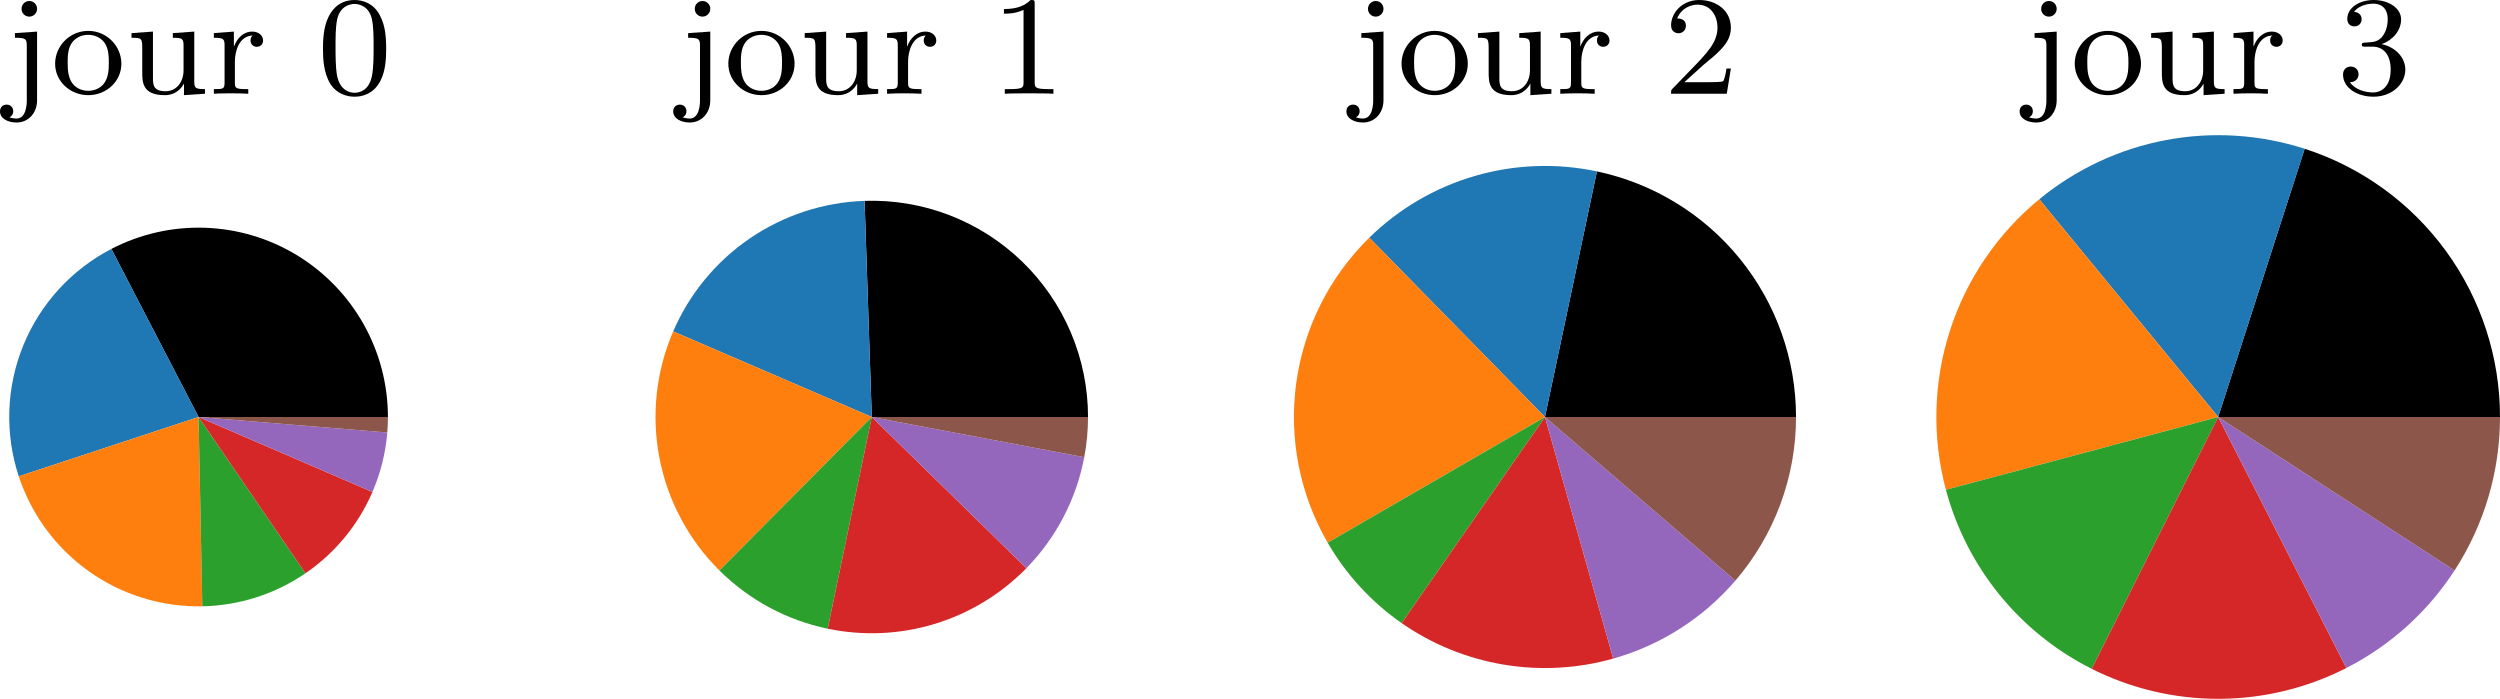
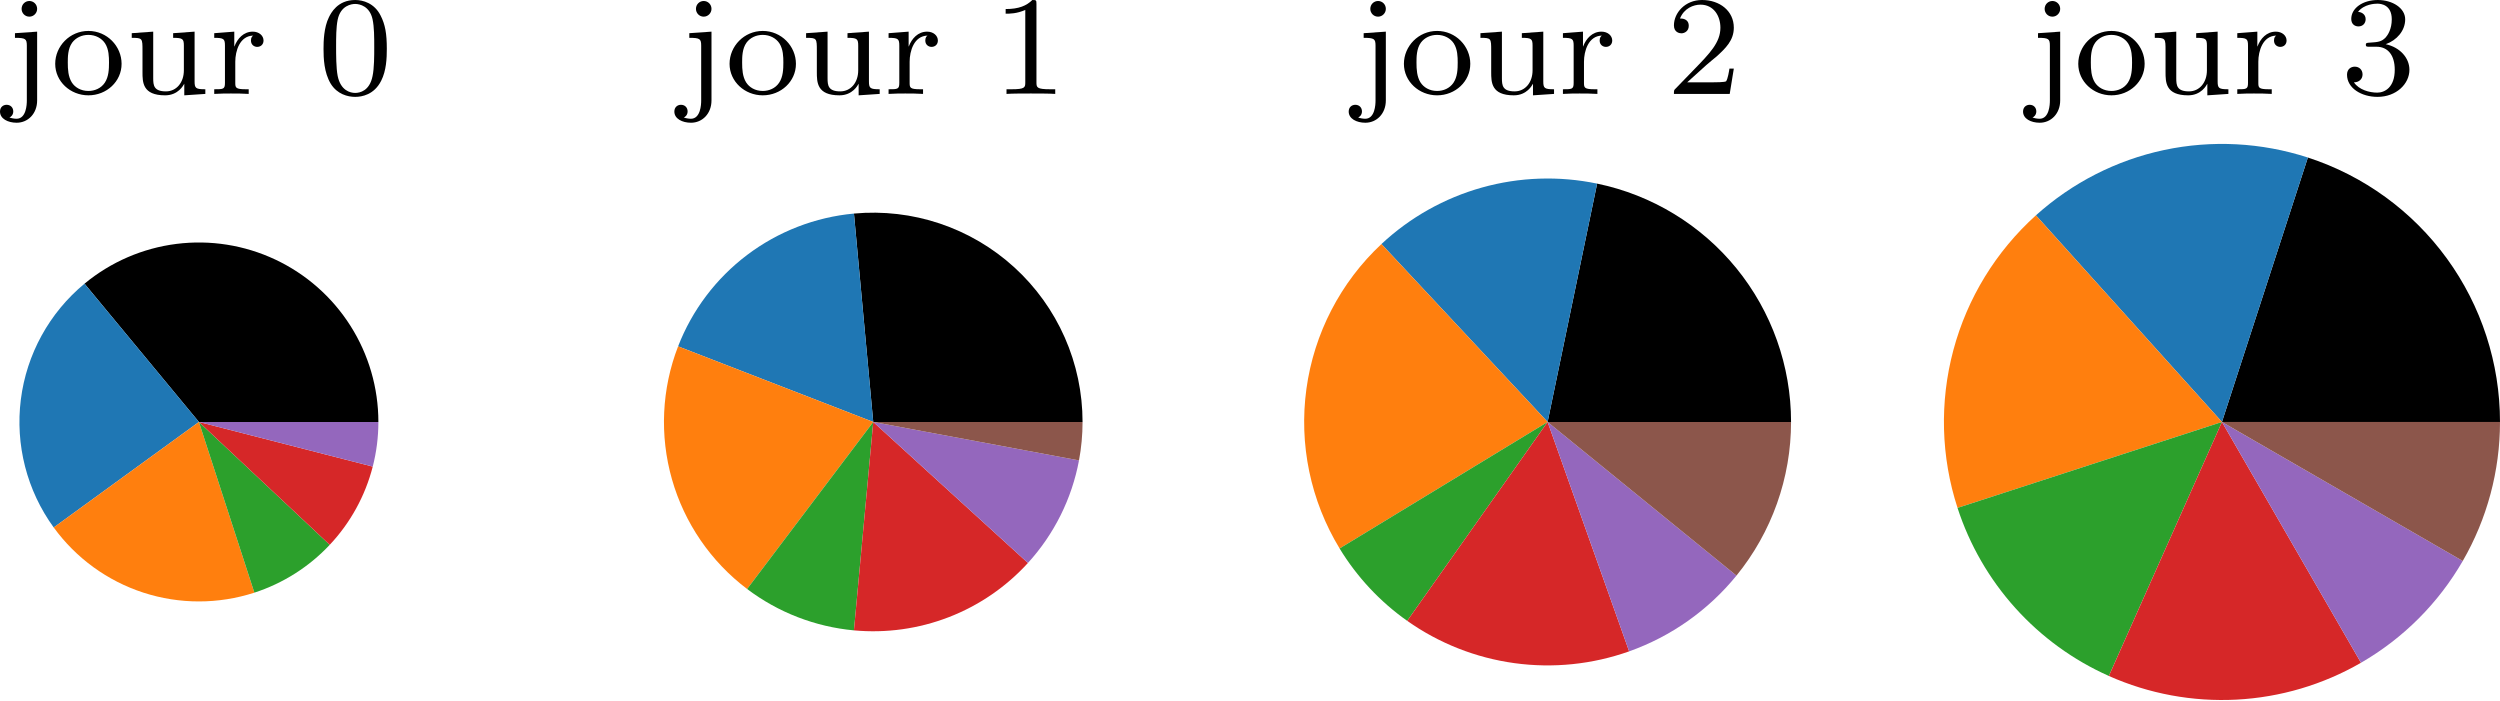
- <svg xmlns="http://www.w3.org/2000/svg" xmlns:xlink="http://www.w3.org/1999/xlink" width="255.346pt" height="71.376pt" viewBox="0 0 255.346 71.376" version="1.1" id="svg489">
-   <defs id="defs310">
-     <style type="text/css" id="style308">*{stroke-linejoin: round; stroke-linecap: butt}</style>
+ <svg xmlns="http://www.w3.org/2000/svg" xmlns:xlink="http://www.w3.org/1999/xlink" width="254.912pt" height="71.376pt" viewBox="0 0 254.912 71.376" version="1.1" id="svg185">
+   <defs id="defs6">
+     <style type="text/css" id="style4">*{stroke-linejoin: round; stroke-linecap: butt}</style>
  </defs>
-   <g id="figure_1" transform="translate(-19.69403,-65.40847)">
+   <g id="figure_1" transform="translate(-20.12844,-64.97406)">
    <g id="patch_1">
-       <path d="M 0,216 H 288 V 0 H 0 Z" style="fill:none" id="path312" />
+       <path d="M 0,216 H 288 V 0 H 0 Z" style="fill:none" id="path8" />
    </g>
    <g id="axes_1">
      <g id="patch_2">
-         <path d="m 59.315,108 c 0,-3.321 -0.855,-6.586 -2.483,-9.48 -1.628,-2.894 -3.974,-5.321 -6.812,-7.046 -2.838,-1.725 -6.072,-2.69 -9.391,-2.802 -3.319,-0.112 -6.611,0.632 -9.559,2.161 L 39.976,108 Z" id="path315" />
+         <path d="m 58.71,108 c 0,-3.472 -0.988,-6.874 -2.849,-9.806 -1.861,-2.932 -4.518,-5.274 -7.659,-6.753 -3.142,-1.478 -6.64,-2.033 -10.085,-1.597 -3.445,0.435 -6.696,1.842 -9.371,4.055 L 40.41,108 Z" id="path11" />
      </g>
      <g id="patch_3">
-         <path d="m 31.07,90.833 c -4.078,2.115 -7.272,5.616 -9.005,9.871 -1.733,4.254 -1.895,8.99 -0.456,13.353 L 39.976,108 Z" style="fill:#1f77b4" id="path318" />
+         <path d="m 28.745,93.9 c -3.585,2.966 -5.908,7.19 -6.491,11.807 -0.583,4.616 0.616,9.286 3.351,13.05 L 40.41,108 Z" style="fill:#1f77b4" id="path14" />
      </g>
      <g id="patch_4">
-         <path d="m 21.609,114.057 c 1.295,3.926 3.815,7.336 7.189,9.726 3.374,2.39 7.427,3.635 11.561,3.553 L 39.976,108 Z" style="fill:#ff7f0e" id="path321" />
+         <path d="m 25.605,118.756 c 2.271,3.126 5.475,5.454 9.15,6.648 3.675,1.194 7.635,1.194 11.31,0 L 40.41,108 Z" style="fill:#ff7f0e" id="path17" />
      </g>
      <g id="patch_5">
-         <path d="m 40.359,127.336 c 1.873,-0.037 3.73,-0.346 5.513,-0.917 1.784,-0.571 3.475,-1.398 5.021,-2.456 L 39.976,108 Z" style="fill:#2ca02c" id="path324" />
+         <path d="m 46.065,125.404 c 1.46,-0.474 2.854,-1.131 4.151,-1.953 1.296,-0.823 2.484,-1.805 3.534,-2.924 L 40.41,108 Z" style="fill:#2ca02c" id="path20" />
      </g>
      <g id="patch_6">
-         <path d="m 50.893,123.963 c 1.502,-1.027 2.852,-2.262 4.009,-3.666 1.157,-1.405 2.11,-2.965 2.831,-4.636 L 39.976,108 Z" style="fill:#d62728" id="path327" />
+         <path d="m 53.75,120.527 c 1.051,-1.119 1.957,-2.366 2.696,-3.711 0.74,-1.345 1.307,-2.778 1.689,-4.265 L 40.41,108 Z" style="fill:#d62728" id="path23" />
      </g>
      <g id="patch_7">
-         <path d="m 57.733,115.66 c 0.415,-0.963 0.752,-1.958 1.006,-2.976 0.254,-1.018 0.425,-2.054 0.511,-3.1 L 39.976,108 Z" style="fill:#9467bd" id="path330" />
+         <path d="m 58.135,112.551 c 0.191,-0.743 0.335,-1.497 0.431,-2.257 0.096,-0.761 0.144,-1.527 0.144,-2.294 H 40.41 Z" style="fill:#9467bd" id="path26" />
      </g>
      <g id="patch_8">
-         <path d="m 59.25,109.585 c 0.022,-0.264 0.038,-0.527 0.049,-0.792 0.011,-0.264 0.016,-0.529 0.016,-0.793 H 39.976 Z" style="fill:#8c564b" id="path333" />
+         <path d="m 58.71,108 c 0,0 0,0 0,0 H 40.41 Z" style="fill:#8c564b" id="path29" />
      </g>
      <g id="matplotlib.axis_1" />
      <g id="matplotlib.axis_2" />
      <g id="text_1">
-         <g transform="matrix(0.144,0,0,-0.144,20.21153,74.98447)" id="g358">
-           <defs id="defs344">
+         <g transform="matrix(0.144,0,0,-0.144,20.64594,74.55006)" id="g54">
+           <defs id="defs40">
            <path id="LMRoman8-Regular-6a" d="M 1453,-294 V 2822 L 448,2752 v -211 c 480,0 538,-45 538,-359 V -307 c 0,-173 -26,-819 -468,-819 -96,0 -236,25 -320,57 39,13 173,96 173,275 0,173 -121,301 -301,301 -160,0 -300,-109 -300,-307 0,-326 358,-506 755,-506 512,0 928,410 928,1012 z m 0,4147 c 0,211 -167,358 -352,358 -186,0 -352,-147 -352,-358 0,-186 147,-352 352,-352 198,0 352,166 352,352 z" transform="scale(0.015625)" />
            <path id="LMRoman8-Regular-6f" d="m 3200,1363 c 0,800 -659,1491 -1504,1491 C 851,2854 192,2163 192,1363 192,563 877,-64 1696,-64 c 826,0 1504,627 1504,1427 z m -570,58 c 0,-295 -12,-647 -192,-915 -172,-256 -460,-372 -742,-372 -346,0 -614,167 -755,391 -160,262 -179,576 -179,896 0,243 0,627 198,902 166,224 435,352 736,352 333,0 608,-160 755,-384 173,-269 179,-614 179,-870 z" transform="scale(0.015625)" />
            <path id="LMRoman8-Regular-75" d="m 3597,0 v 211 c -435,0 -487,45 -487,359 v 2252 l -972,-70 v -211 c 435,0 486,-45 486,-359 V 1069 c 0,-551 -333,-954 -813,-954 -550,0 -576,275 -576,595 v 2112 l -973,-70 v -211 c 487,0 487,-19 487,-589 V 992 c 0,-461 0,-1056 1024,-1056 601,0 832,461 864,518 h 6 V -64 Z" transform="scale(0.015625)" />
            <path id="LMRoman8-Regular-72" d="m 2458,2419 c 0,224 -205,403 -487,403 -416,0 -697,-313 -832,-672 h -6 v 672 l -909,-70 v -211 c 435,0 486,-45 486,-359 V 499 C 710,211 634,211 224,211 V 0 c 250,19 602,19 755,19 378,0 391,0 807,-19 v 211 h -128 c -468,0 -480,71 -480,301 v 947 c 0,480 198,1171 812,1184 -38,-25 -102,-77 -102,-224 0,-198 154,-288 282,-288 153,0 288,103 288,288 z" transform="scale(0.015625)" />
            <path id="LMRoman8-Regular-20" transform="scale(0.015625)" d="" />
            <path id="LMRoman8-Regular-30" d="m 3130,2042 c 0,684 -71,1100 -282,1510 -282,563 -800,704 -1152,704 C 890,4256 595,3654 506,3475 275,3008 262,2374 262,2042 262,1619 282,973 589,461 c 294,-474 768,-595 1107,-595 307,0 858,96 1178,729 236,461 256,1031 256,1447 z m -570,76 c 0,-377 0,-953 -77,-1312 C 2349,134 1907,45 1696,45 c -218,0 -659,102 -794,774 -70,365 -70,967 -70,1299 0,442 0,890 70,1242 135,653 634,717 794,717 218,0 659,-109 787,-691 77,-352 77,-832 77,-1268 z" transform="scale(0.015625)" />
          </defs>
-           <use xlink:href="#LMRoman8-Regular-6a" id="use346" x="0" y="0" width="100%" height="100%" />
-           <use xlink:href="#LMRoman8-Regular-6f" x="32.5" id="use348" y="0" width="100%" height="100%" />
-           <use xlink:href="#LMRoman8-Regular-75" x="85.6" id="use350" y="0" width="100%" height="100%" />
-           <use xlink:href="#LMRoman8-Regular-72" x="144.6" id="use352" y="0" width="100%" height="100%" />
-           <use xlink:href="#LMRoman8-Regular-20" x="186" id="use354" y="0" width="100%" height="100%" />
-           <use xlink:href="#LMRoman8-Regular-30" x="221.4" id="use356" y="0" width="100%" height="100%" />
+           <use xlink:href="#LMRoman8-Regular-6a" id="use42" x="0" y="0" width="100%" height="100%" />
+           <use xlink:href="#LMRoman8-Regular-6f" x="32.5" id="use44" y="0" width="100%" height="100%" />
+           <use xlink:href="#LMRoman8-Regular-75" x="85.6" id="use46" y="0" width="100%" height="100%" />
+           <use xlink:href="#LMRoman8-Regular-72" x="144.6" id="use48" y="0" width="100%" height="100%" />
+           <use xlink:href="#LMRoman8-Regular-20" x="186" id="use50" y="0" width="100%" height="100%" />
+           <use xlink:href="#LMRoman8-Regular-30" x="221.4" id="use52" y="0" width="100%" height="100%" />
        </g>
      </g>
    </g>
    <g id="axes_2">
      <g id="patch_9">
-         <path d="m 130.823,108 c 0,-2.962 -0.596,-5.895 -1.752,-8.622 -1.156,-2.727 -2.85,-5.194 -4.979,-7.254 -2.129,-2.06 -4.651,-3.67 -7.415,-4.735 -2.764,-1.065 -5.715,-1.563 -8.675,-1.465 L 108.736,108 Z" id="path362" />
+         <path d="m 130.511,108 c 0,-2.969 -0.619,-5.905 -1.818,-8.62 -1.199,-2.716 -2.952,-5.151 -5.145,-7.151 -2.194,-2 -4.781,-3.52 -7.595,-4.464 -2.815,-0.943 -5.795,-1.289 -8.751,-1.015 L 109.17,108 Z" id="path58" />
      </g>
      <g id="patch_10">
-         <path d="m 108.001,85.925 c -4.187,0.139 -8.25,1.467 -11.711,3.828 -3.461,2.361 -6.18,5.658 -7.838,9.506 L 108.736,108 Z" style="fill:#1f77b4" id="path365" />
+         <path d="m 107.201,86.75 c -3.952,0.366 -7.725,1.828 -10.892,4.22 -3.167,2.392 -5.605,5.62 -7.039,9.321 L 109.17,108 Z" style="fill:#1f77b4" id="path61" />
      </g>
      <g id="patch_11">
-         <path d="m 88.451,99.259 c -1.755,4.073 -2.244,8.582 -1.401,12.937 0.843,4.355 2.978,8.356 6.126,11.481 L 108.736,108 Z" style="fill:#ff7f0e" id="path368" />
+         <path d="m 89.27,100.291 c -1.676,4.327 -1.896,9.086 -0.626,13.55 1.27,4.464 3.962,8.394 7.666,11.19 L 109.17,108 Z" style="fill:#ff7f0e" id="path64" />
      </g>
      <g id="patch_12">
-         <path d="m 93.176,123.677 c 1.509,1.497 3.225,2.769 5.097,3.776 1.872,1.007 3.879,1.738 5.96,2.171 L 108.736,108 Z" style="fill:#2ca02c" id="path371" />
+         <path d="m 96.309,125.031 c 1.576,1.19 3.31,2.156 5.152,2.869 1.842,0.713 3.774,1.168 5.74,1.35 L 109.17,108 Z" style="fill:#2ca02c" id="path67" />
      </g>
      <g id="patch_13">
-         <path d="m 104.233,129.624 c 3.629,0.756 7.39,0.586 10.936,-0.494 3.546,-1.08 6.764,-3.035 9.356,-5.685 L 108.736,108 Z" style="fill:#d62728" id="path374" />
+         <path d="m 107.201,129.25 c 3.287,0.305 6.6,-0.158 9.678,-1.35 3.078,-1.192 5.838,-3.083 8.062,-5.523 L 109.17,108 Z" style="fill:#d62728" id="path70" />
      </g>
      <g id="patch_14">
-         <path d="m 124.525,123.445 c 1.514,-1.548 2.793,-3.311 3.794,-5.231 1.001,-1.92 1.715,-3.977 2.118,-6.105 L 108.736,108 Z" style="fill:#9467bd" id="path377" />
+         <path d="m 124.941,122.377 c 1.331,-1.46 2.452,-3.097 3.333,-4.865 0.88,-1.768 1.511,-3.65 1.874,-5.591 L 109.17,108 Z" style="fill:#9467bd" id="path73" />
      </g>
      <g id="patch_15">
-         <path d="m 130.437,112.109 c 0.128,-0.677 0.225,-1.359 0.289,-2.045 0.064,-0.686 0.097,-1.374 0.097,-2.063 L 108.736,108 Z" style="fill:#8c564b" id="path380" />
+         <path d="m 130.148,111.921 c 0.121,-0.646 0.212,-1.298 0.272,-1.952 0.061,-0.655 0.091,-1.312 0.091,-1.969 h -21.341 z" style="fill:#8c564b" id="path76" />
      </g>
      <g id="matplotlib.axis_3" />
      <g id="matplotlib.axis_4" />
      <g id="text_2">
-         <g transform="matrix(0.144,0,0,-0.144,88.9715,74.98447)" id="g400">
-           <defs id="defs386">
+         <g transform="matrix(0.144,0,0,-0.144,89.40591,74.55006)" id="g96">
+           <defs id="defs82">
            <path id="LMRoman8-Regular-31" d="m 2861,0 v 211 h -224 c -608,0 -627,77 -627,314 v 3552 c 0,173 -13,179 -186,179 -262,-256 -602,-410 -1210,-410 v -211 c 173,0 519,0 890,173 V 525 C 1504,288 1485,211 877,211 H 653 V 0 c 262,19 813,19 1101,19 288,0 844,0 1107,-19 z" transform="scale(0.015625)" />
          </defs>
-           <use xlink:href="#LMRoman8-Regular-6a" id="use388" x="0" y="0" width="100%" height="100%" />
-           <use xlink:href="#LMRoman8-Regular-6f" x="32.5" id="use390" y="0" width="100%" height="100%" />
-           <use xlink:href="#LMRoman8-Regular-75" x="85.6" id="use392" y="0" width="100%" height="100%" />
-           <use xlink:href="#LMRoman8-Regular-72" x="144.6" id="use394" y="0" width="100%" height="100%" />
-           <use xlink:href="#LMRoman8-Regular-20" x="186" id="use396" y="0" width="100%" height="100%" />
-           <use xlink:href="#LMRoman8-Regular-31" x="221.4" id="use398" y="0" width="100%" height="100%" />
+           <use xlink:href="#LMRoman8-Regular-6a" id="use84" x="0" y="0" width="100%" height="100%" />
+           <use xlink:href="#LMRoman8-Regular-6f" x="32.5" id="use86" y="0" width="100%" height="100%" />
+           <use xlink:href="#LMRoman8-Regular-75" x="85.6" id="use88" y="0" width="100%" height="100%" />
+           <use xlink:href="#LMRoman8-Regular-72" x="144.6" id="use90" y="0" width="100%" height="100%" />
+           <use xlink:href="#LMRoman8-Regular-20" x="186" id="use92" y="0" width="100%" height="100%" />
+           <use xlink:href="#LMRoman8-Regular-31" x="221.4" id="use94" y="0" width="100%" height="100%" />
        </g>
      </g>
    </g>
    <g id="axes_3">
      <g id="patch_16">
-         <path d="m 203.137,108 c 0,-5.878 -2.021,-11.58 -5.722,-16.146 -3.701,-4.566 -8.862,-7.723 -14.612,-8.94 L 177.495,108 Z" id="path404" />
+         <path d="m 202.753,108 c 0,-5.705 -1.967,-11.24 -5.568,-15.666 -3.601,-4.426 -8.619,-7.478 -14.205,-8.638 L 177.93,108 Z" id="path100" />
      </g>
      <g id="patch_17">
-         <path d="m 182.803,82.914 c -4.133,-0.875 -8.42,-0.714 -12.476,0.467 -4.056,1.181 -7.759,3.347 -10.777,6.304 L 177.495,108 Z" style="fill:#1f77b4" id="path407" />
+         <path d="m 182.98,83.696 c -3.891,-0.809 -7.921,-0.671 -11.748,0.401 -3.827,1.072 -7.341,3.048 -10.246,5.761 L 177.93,108 Z" style="fill:#1f77b4" id="path103" />
      </g>
      <g id="patch_18">
-         <path d="m 159.55,89.685 c -4.065,3.983 -6.691,9.209 -7.461,14.849 -0.769,5.639 0.36,11.378 3.21,16.305 L 177.495,108 Z" style="fill:#ff7f0e" id="path410" />
+         <path d="m 160.987,89.858 c -4.17,3.894 -6.872,9.109 -7.649,14.762 -0.777,5.652 0.418,11.403 3.383,16.278 L 177.93,108 Z" style="fill:#ff7f0e" id="path106" />
      </g>
      <g id="patch_19">
-         <path d="m 155.299,120.838 c 0.94,1.625 2.055,3.142 3.326,4.523 1.271,1.381 2.69,2.619 4.231,3.691 L 177.495,108 Z" style="fill:#2ca02c" id="path413" />
+         <path d="m 156.72,120.898 c 0.882,1.45 1.91,2.805 3.068,4.045 1.158,1.24 2.44,2.358 3.827,3.337 L 177.93,108 Z" style="fill:#2ca02c" id="path109" />
      </g>
      <g id="patch_20">
-         <path d="m 162.856,129.052 c 3.11,2.163 6.662,3.61 10.398,4.236 3.736,0.627 7.565,0.417 11.211,-0.612 L 177.495,108 Z" style="fill:#d62728" id="path416" />
+         <path d="m 163.615,128.28 c 3.247,2.292 6.998,3.771 10.935,4.312 3.937,0.541 7.948,0.129 11.693,-1.202 L 177.93,108 Z" style="fill:#d62728" id="path112" />
      </g>
      <g id="patch_21">
-         <path d="m 184.466,132.676 c 2.412,-0.681 4.712,-1.713 6.825,-3.062 2.113,-1.349 4.017,-3 5.651,-4.901 L 177.495,108 Z" style="fill:#9467bd" id="path419" />
+         <path d="m 186.243,131.39 c 2.133,-0.758 4.153,-1.805 6.002,-3.11 1.85,-1.306 3.512,-2.858 4.941,-4.614 L 177.93,108 Z" style="fill:#9467bd" id="path115" />
      </g>
      <g id="patch_22">
-         <path d="m 196.942,124.713 c 1.983,-2.307 3.539,-4.949 4.597,-7.801 1.057,-2.852 1.599,-5.87 1.599,-8.912 L 177.495,108 Z" style="fill:#8c564b" id="path422" />
+         <path d="m 197.186,123.666 c 1.787,-2.197 3.186,-4.684 4.134,-7.353 0.949,-2.669 1.433,-5.48 1.433,-8.313 L 177.93,108 Z" style="fill:#8c564b" id="path118" />
      </g>
      <g id="matplotlib.axis_5" />
      <g id="matplotlib.axis_6" />
      <g id="text_3">
-         <g transform="matrix(0.144,0,0,-0.144,157.7315,74.98447)" id="g442">
-           <defs id="defs428">
+         <g transform="matrix(0.144,0,0,-0.144,158.1659,74.55006)" id="g138">
+           <defs id="defs124">
            <path id="LMRoman8-Regular-32" d="m 3053,1146 h -199 c -19,-128 -70,-448 -147,-570 -38,-51 -525,-51 -627,-51 H 941 l 864,781 c 102,96 371,307 473,396 397,365 775,717 775,1300 0,761 -640,1254 -1440,1254 -768,0 -1274,-582 -1274,-1152 0,-314 250,-358 339,-358 135,0 333,96 333,339 0,333 -320,333 -397,333 186,467 615,627 928,627 596,0 903,-506 903,-1043 0,-666 -467,-1152 -1223,-1927 L 416,243 C 339,173 339,160 339,0 h 2528 z" transform="scale(0.015625)" />
          </defs>
-           <use xlink:href="#LMRoman8-Regular-6a" id="use430" x="0" y="0" width="100%" height="100%" />
-           <use xlink:href="#LMRoman8-Regular-6f" x="32.5" id="use432" y="0" width="100%" height="100%" />
-           <use xlink:href="#LMRoman8-Regular-75" x="85.6" id="use434" y="0" width="100%" height="100%" />
-           <use xlink:href="#LMRoman8-Regular-72" x="144.6" id="use436" y="0" width="100%" height="100%" />
-           <use xlink:href="#LMRoman8-Regular-20" x="186" id="use438" y="0" width="100%" height="100%" />
-           <use xlink:href="#LMRoman8-Regular-32" x="221.4" id="use440" y="0" width="100%" height="100%" />
+           <use xlink:href="#LMRoman8-Regular-6a" id="use126" x="0" y="0" width="100%" height="100%" />
+           <use xlink:href="#LMRoman8-Regular-6f" x="32.5" id="use128" y="0" width="100%" height="100%" />
+           <use xlink:href="#LMRoman8-Regular-75" x="85.6" id="use130" y="0" width="100%" height="100%" />
+           <use xlink:href="#LMRoman8-Regular-72" x="144.6" id="use132" y="0" width="100%" height="100%" />
+           <use xlink:href="#LMRoman8-Regular-20" x="186" id="use134" y="0" width="100%" height="100%" />
+           <use xlink:href="#LMRoman8-Regular-32" x="221.4" id="use136" y="0" width="100%" height="100%" />
        </g>
      </g>
    </g>
    <g id="axes_4">
      <g id="patch_23">
-         <path d="m 275.04,108 c 0,-6.089 -1.932,-12.023 -5.516,-16.945 -3.584,-4.922 -8.639,-8.582 -14.434,-10.451 L 246.255,108 Z" id="path446" />
+         <path d="m 275.04,108 c 0,-5.986 -1.896,-11.821 -5.414,-16.664 -3.519,-4.843 -8.482,-8.449 -14.175,-10.299 L 246.69,108 Z" id="path142" />
      </g>
      <g id="patch_24">
-         <path d="m 255.091,80.605 c -4.589,-1.48 -9.477,-1.783 -14.214,-0.882 -4.737,0.901 -9.172,2.978 -12.897,6.039 L 246.255,108 Z" style="fill:#1f77b4" id="path449" />
+         <path d="m 255.451,81.037 c -4.733,-1.538 -9.788,-1.803 -14.655,-0.768 -4.867,1.035 -9.378,3.333 -13.076,6.662 L 246.69,108 Z" style="fill:#1f77b4" id="path145" />
      </g>
      <g id="patch_25">
-         <path d="m 227.979,85.762 c -4.27,3.509 -7.44,8.175 -9.13,13.437 -1.69,5.262 -1.829,10.901 -0.401,16.24 L 246.255,108 Z" style="fill:#ff7f0e" id="path452" />
+         <path d="m 227.72,86.932 c -4.073,3.667 -6.996,8.437 -8.414,13.731 -1.418,5.293 -1.272,10.886 0.422,16.098 L 246.69,108 Z" style="fill:#ff7f0e" id="path148" />
      </g>
      <g id="patch_26">
-         <path d="m 218.448,115.438 c 1.05,3.926 2.92,7.586 5.487,10.737 2.566,3.152 5.771,5.724 9.403,7.548 L 246.255,108 Z" style="fill:#2ca02c" id="path455" />
+         <path d="m 219.727,116.761 c 1.228,3.778 3.236,7.257 5.894,10.209 2.658,2.952 5.908,5.313 9.537,6.929 L 246.69,108 Z" style="fill:#2ca02c" id="path151" />
      </g>
      <g id="patch_27">
-         <path d="m 233.338,133.724 c 4.038,2.028 8.498,3.076 13.016,3.061 4.519,-0.015 8.971,-1.095 12.995,-3.15 L 246.255,108 Z" style="fill:#d62728" id="path458" />
+         <path d="m 235.159,133.899 c 4.087,1.82 8.547,2.646 13.015,2.412 4.468,-0.234 8.817,-1.522 12.691,-3.759 L 246.69,108 Z" style="fill:#d62728" id="path154" />
      </g>
      <g id="patch_28">
-         <path d="m 259.349,133.634 c 2.237,-1.143 4.315,-2.573 6.18,-4.255 1.866,-1.682 3.503,-3.601 4.871,-5.708 L 246.255,108 Z" style="fill:#9467bd" id="path461" />
+         <path d="m 260.865,132.552 c 2.146,-1.239 4.12,-2.753 5.872,-4.505 1.752,-1.752 3.267,-3.726 4.505,-5.872 L 246.69,108 Z" style="fill:#9467bd" id="path157" />
      </g>
      <g id="patch_29">
-         <path d="m 270.4,123.672 c 1.506,-2.321 2.67,-4.847 3.456,-7.5 0.785,-2.653 1.184,-5.405 1.184,-8.172 h -28.785 z" style="fill:#8c564b" id="path464" />
+         <path d="m 271.242,122.175 c 1.239,-2.146 2.191,-4.444 2.832,-6.838 0.641,-2.393 0.966,-4.86 0.966,-7.338 h -28.35 z" style="fill:#8c564b" id="path160" />
      </g>
      <g id="matplotlib.axis_7" />
      <g id="matplotlib.axis_8" />
      <g id="text_4">
-         <g transform="matrix(0.144,0,0,-0.144,226.4914,74.98447)" id="g484">
-           <defs id="defs470">
+         <g transform="matrix(0.144,0,0,-0.144,226.9258,74.55006)" id="g180">
+           <defs id="defs166">
            <path id="LMRoman8-Regular-33" d="m 3110,1094 c 0,532 -422,1018 -1075,1159 506,179 883,614 883,1126 0,512 -576,877 -1241,877 -685,0 -1203,-371 -1203,-858 0,-236 160,-339 326,-339 198,0 326,141 326,327 0,236 -204,326 -345,332 269,352 761,372 877,372 166,0 652,-52 652,-711 0,-448 -185,-717 -275,-819 -192,-198 -339,-211 -729,-237 -122,-6 -173,-13 -173,-96 0,-89 57,-89 166,-89 h 320 c 506,0 826,-372 826,-1044 C 2445,294 1990,58 1651,58 1299,58 819,186 595,525 c 231,0 391,147 391,358 0,205 -148,352 -352,352 -173,0 -352,-109 -352,-365 0,-608 652,-1004 1382,-1004 851,0 1446,588 1446,1228 z" transform="scale(0.015625)" />
          </defs>
-           <use xlink:href="#LMRoman8-Regular-6a" id="use472" x="0" y="0" width="100%" height="100%" />
-           <use xlink:href="#LMRoman8-Regular-6f" x="32.5" id="use474" y="0" width="100%" height="100%" />
-           <use xlink:href="#LMRoman8-Regular-75" x="85.6" id="use476" y="0" width="100%" height="100%" />
-           <use xlink:href="#LMRoman8-Regular-72" x="144.6" id="use478" y="0" width="100%" height="100%" />
-           <use xlink:href="#LMRoman8-Regular-20" x="186" id="use480" y="0" width="100%" height="100%" />
-           <use xlink:href="#LMRoman8-Regular-33" x="221.4" id="use482" y="0" width="100%" height="100%" />
+           <use xlink:href="#LMRoman8-Regular-6a" id="use168" x="0" y="0" width="100%" height="100%" />
+           <use xlink:href="#LMRoman8-Regular-6f" x="32.5" id="use170" y="0" width="100%" height="100%" />
+           <use xlink:href="#LMRoman8-Regular-75" x="85.6" id="use172" y="0" width="100%" height="100%" />
+           <use xlink:href="#LMRoman8-Regular-72" x="144.6" id="use174" y="0" width="100%" height="100%" />
+           <use xlink:href="#LMRoman8-Regular-20" x="186" id="use176" y="0" width="100%" height="100%" />
+           <use xlink:href="#LMRoman8-Regular-33" x="221.4" id="use178" y="0" width="100%" height="100%" />
        </g>
      </g>
    </g>
  </g>
</svg>
